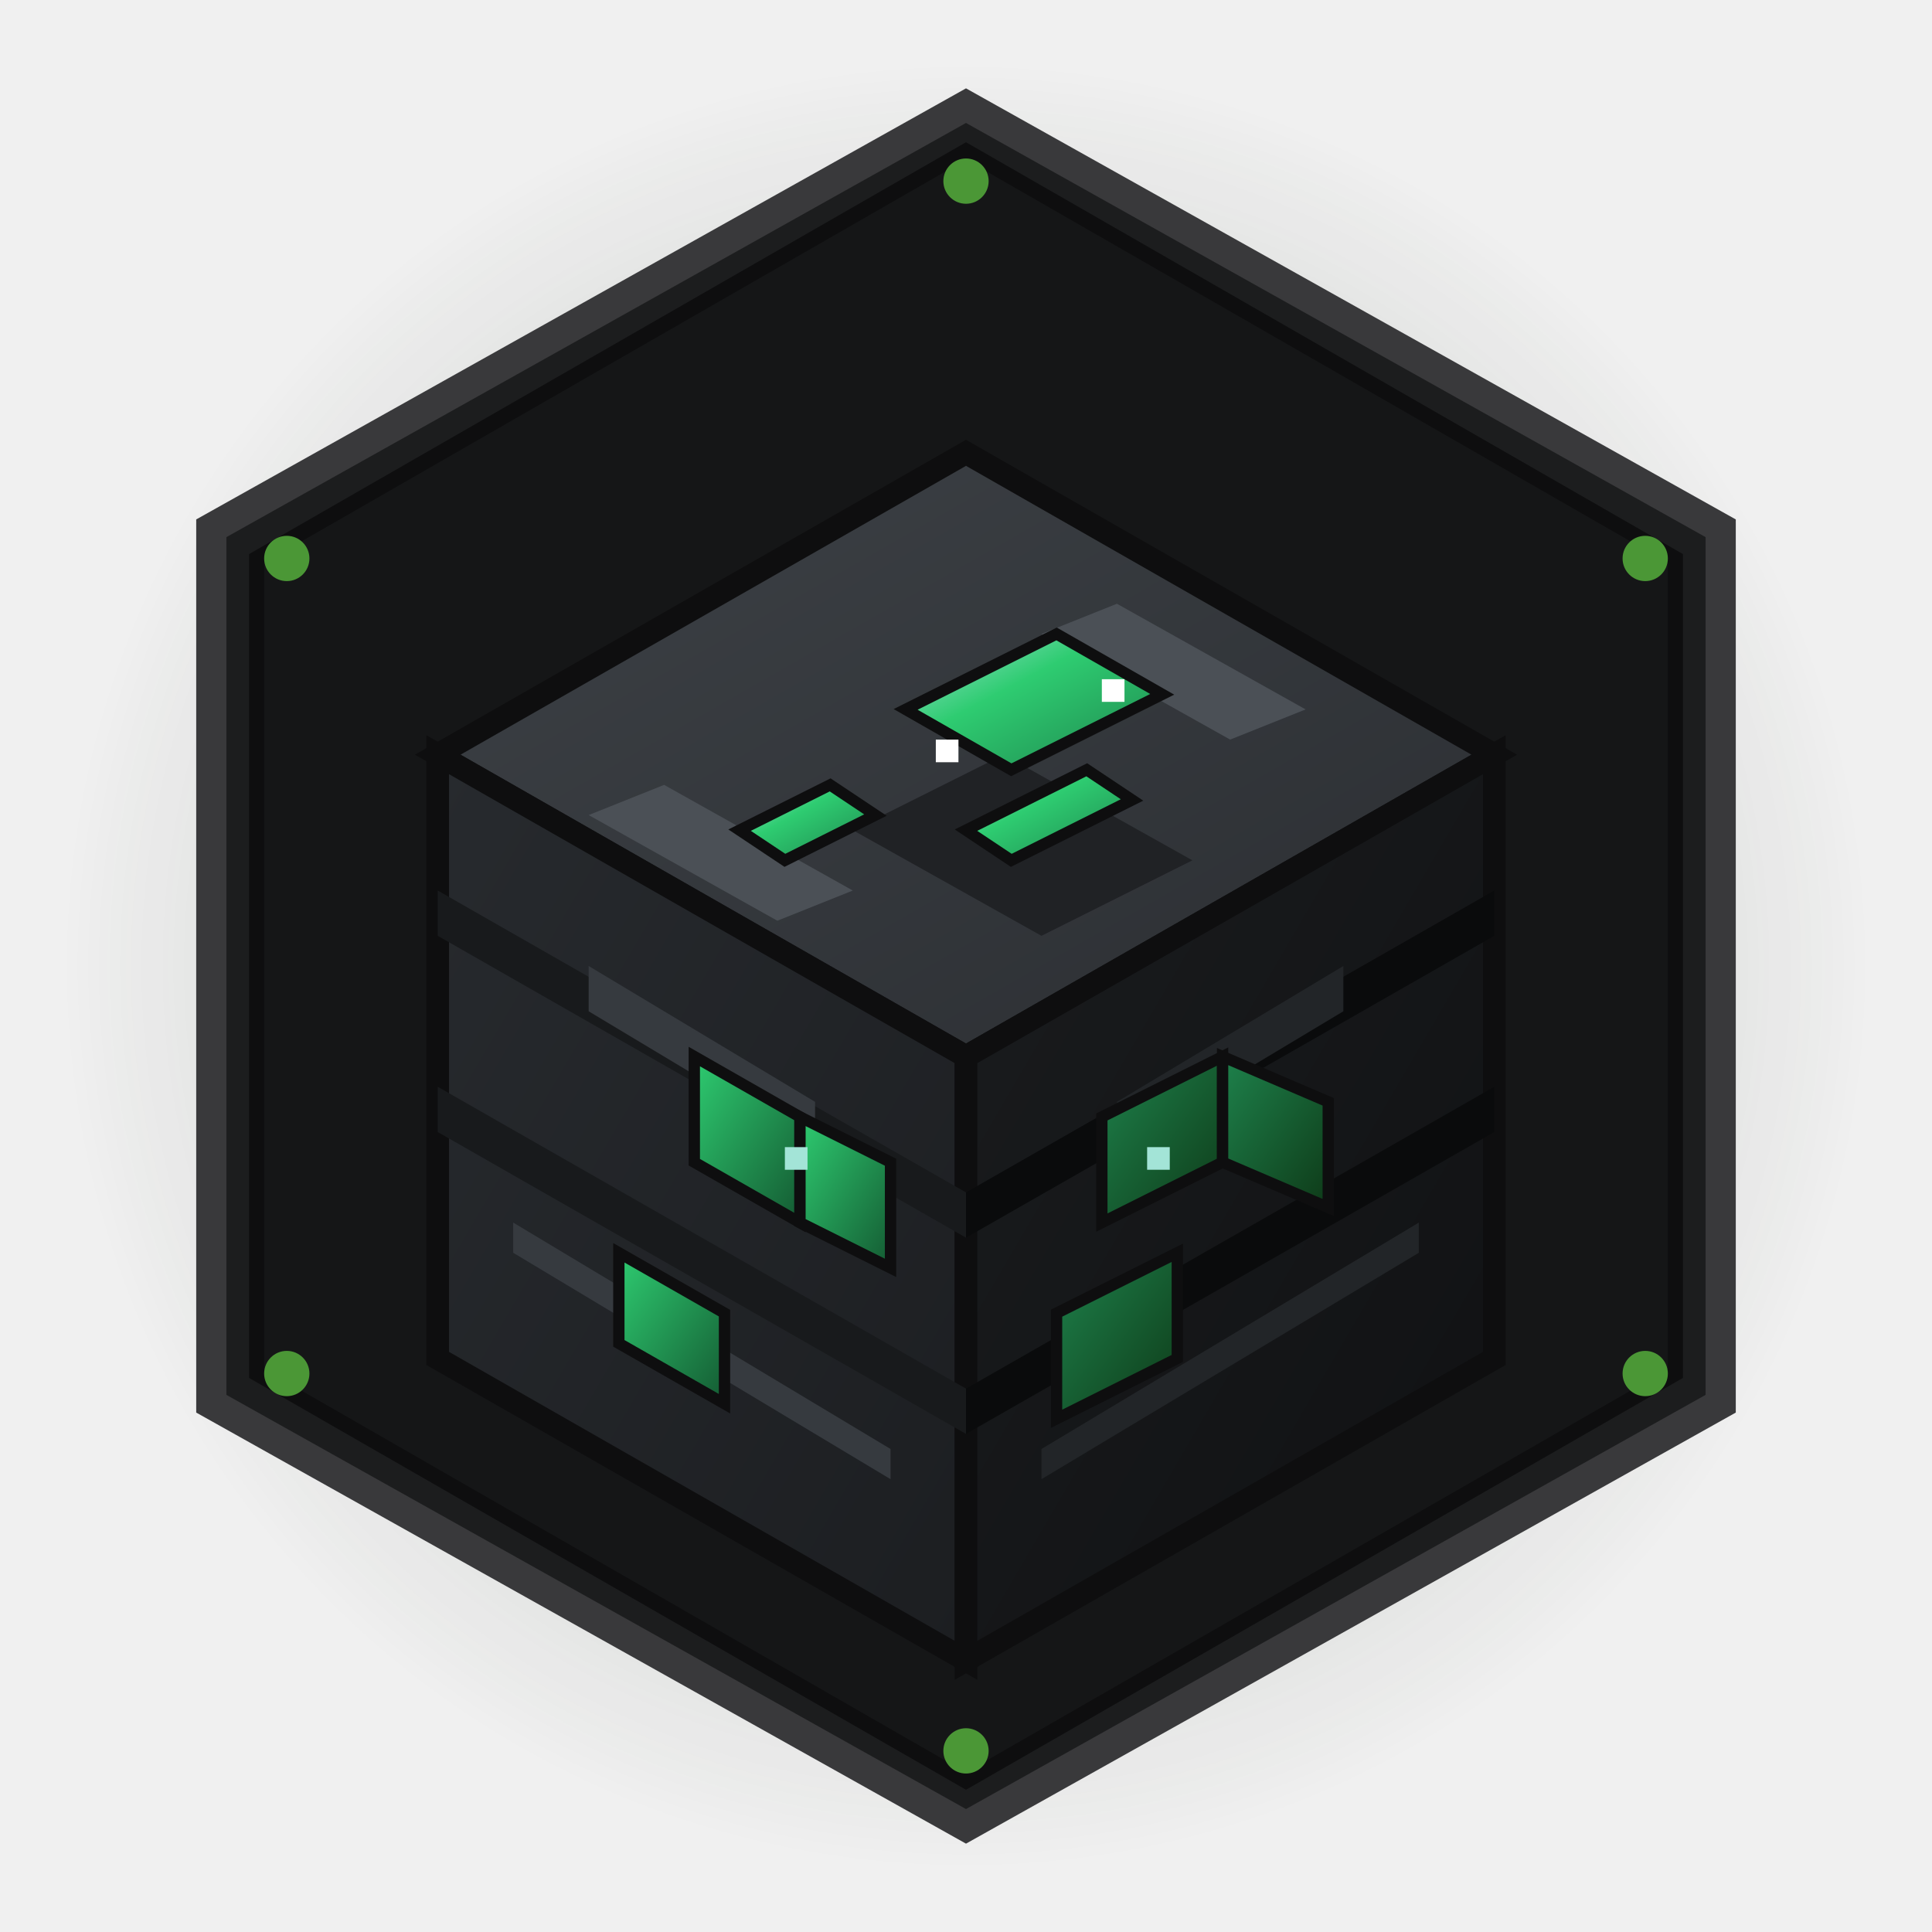
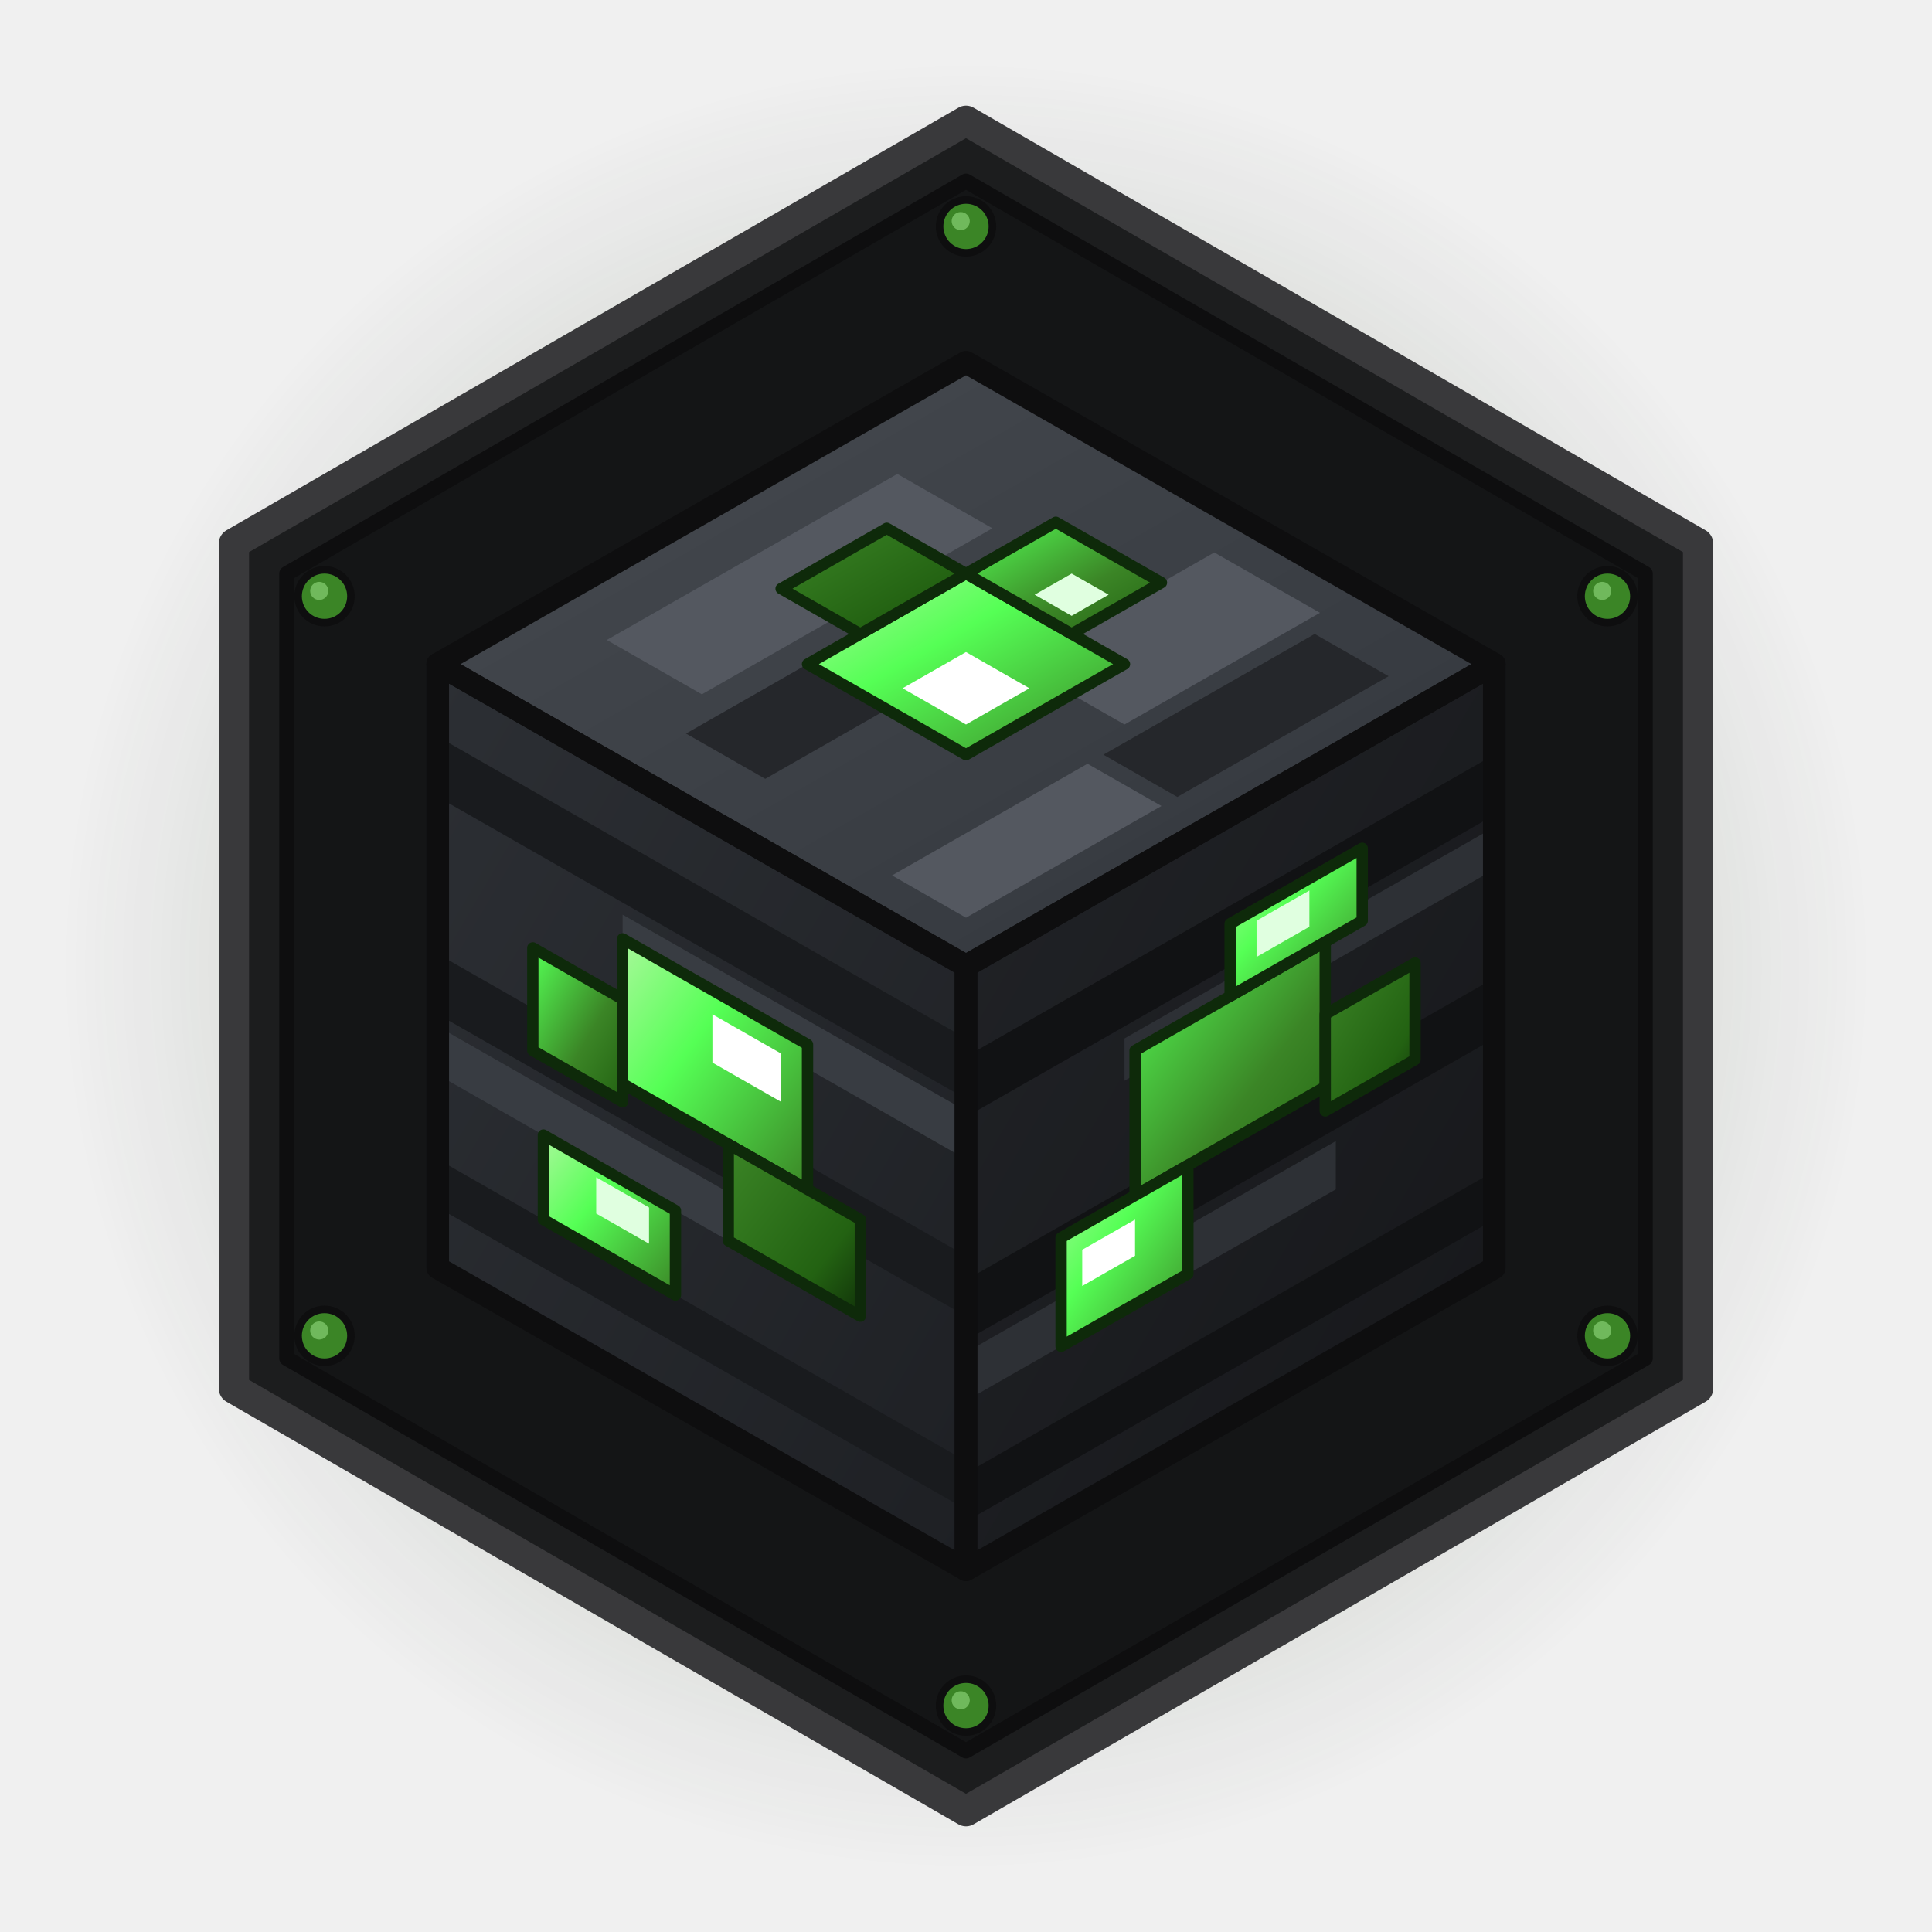
<svg xmlns="http://www.w3.org/2000/svg" width="256" height="256" viewBox="0 0 256 256" fill="none">
  <defs>
    <radialGradient id="emeraldGlow" cx="50%" cy="50%" r="50%">
-       <stop offset="0%" stop-color="#2ECC71" stop-opacity="0.35" />
-       <stop offset="70%" stop-color="#123D06" stop-opacity="0.1" />
+       <stop offset="0%" stop-color="#3B8526" stop-opacity="0.45" />
+       <stop offset="60%" stop-color="#236212" stop-opacity="0.15" />
      <stop offset="100%" stop-color="#161718" stop-opacity="0" />
    </radialGradient>
-     <linearGradient id="crystalTop" x1="0%" y1="0%" x2="100%" y2="100%">
-       <stop offset="0%" stop-color="#A3E4D7" />
-       <stop offset="40%" stop-color="#2ECC71" />
-       <stop offset="100%" stop-color="#1E824C" />
+     <linearGradient id="cBright" x1="0%" y1="0%" x2="100%" y2="100%">
+       <stop offset="0%" stop-color="#A8F89A" />
+       <stop offset="40%" stop-color="#55FF55" />
+       <stop offset="100%" stop-color="#3B8526" />
    </linearGradient>
-     <linearGradient id="crystalLeft" x1="0%" y1="0%" x2="100%" y2="100%">
-       <stop offset="0%" stop-color="#2ECC71" />
-       <stop offset="100%" stop-color="#145A32" />
+     <linearGradient id="cMedium" x1="0%" y1="0%" x2="100%" y2="100%">
+       <stop offset="0%" stop-color="#55FF55" />
+       <stop offset="60%" stop-color="#3B8526" />
+       <stop offset="100%" stop-color="#236212" />
    </linearGradient>
-     <linearGradient id="crystalRight" x1="0%" y1="0%" x2="100%" y2="100%">
-       <stop offset="0%" stop-color="#1E824C" />
-       <stop offset="100%" stop-color="#0E3A18" />
+     <linearGradient id="cDark" x1="0%" y1="0%" x2="100%" y2="100%">
+       <stop offset="0%" stop-color="#3B8526" />
+       <stop offset="70%" stop-color="#236212" />
+       <stop offset="100%" stop-color="#113309" />
    </linearGradient>
    <linearGradient id="deepslateTop" x1="0%" y1="0%" x2="100%" y2="100%">
-       <stop offset="0%" stop-color="#3D4146" />
-       <stop offset="100%" stop-color="#2B2E32" />
+       <stop offset="0%" stop-color="#464A50" />
+       <stop offset="100%" stop-color="#32363C" />
    </linearGradient>
    <linearGradient id="deepslateLeft" x1="0%" y1="0%" x2="100%" y2="100%">
-       <stop offset="0%" stop-color="#272A2E" />
-       <stop offset="100%" stop-color="#1C1E21" />
+       <stop offset="0%" stop-color="#2C2F34" />
+       <stop offset="100%" stop-color="#1E2024" />
    </linearGradient>
    <linearGradient id="deepslateRight" x1="0%" y1="0%" x2="100%" y2="100%">
-       <stop offset="0%" stop-color="#1A1C1E" />
-       <stop offset="100%" stop-color="#101113" />
+       <stop offset="0%" stop-color="#212327" />
+       <stop offset="100%" stop-color="#16171A" />
    </linearGradient>
  </defs>
  <circle cx="128" cy="128" r="120" fill="url(#emeraldGlow)" />
-   <polygon points="128,14 228,70 228,186 128,242 28,186 28,70" fill="#1C1D1E" stroke="#39393B" stroke-width="4" />
-   <polygon points="128,20 222,74 222,182 128,236 34,182 34,74" fill="#151617" stroke="#0E0E0F" stroke-width="2" />
-   <g transform="translate(128, 128)">
-     <polygon points="0,-68 70,-28 0,12 -70,-28" fill="url(#deepslateTop)" stroke="#0E0E0F" stroke-width="3" />
-     <polygon points="-70,-28 0,12 0,92 -70,52" fill="url(#deepslateLeft)" stroke="#0E0E0F" stroke-width="3" />
-     <polygon points="0,12 70,-28 70,52 0,92" fill="url(#deepslateRight)" stroke="#0E0E0F" stroke-width="3" />
-     <polygon points="-40,-24 -15,-10 -25,-6 -50,-20" fill="#4B5056" />
-     <polygon points="10,-4 -15,-18 5,-28 30,-14" fill="#202225" />
-     <polygon points="20,-48 45,-34 35,-30 10,-44" fill="#4B5056" />
-     <polygon points="-70,-10 0,30 0,36 -70,-4" fill="#181A1C" />
-     <polygon points="-70,16 0,56 0,62 -70,22" fill="#181A1C" />
-     <polygon points="-50,0 -20,18 -20,24 -50,6" fill="#363A3F" />
-     <polygon points="-60,34 -10,64 -10,68 -60,38" fill="#363A3F" />
-     <polygon points="0,30 70,-10 70,-4 0,36" fill="#0A0B0C" />
-     <polygon points="0,56 70,16 70,22 0,62" fill="#0A0B0C" />
-     <polygon points="20,18 50,0 50,6 20,24" fill="#222528" />
-     <polygon points="10,64 60,34 60,38 10,68" fill="#222528" />
-     <polygon points="-8,-34 12,-44 26,-36 6,-26" fill="url(#crystalTop)" stroke="#0E0E0F" stroke-width="1.5" />
-     <polygon points="0,-18 16,-26 22,-22 6,-14" fill="url(#crystalTop)" stroke="#0E0E0F" stroke-width="1.5" />
-     <polygon points="-30,-18 -18,-24 -12,-20 -24,-14" fill="url(#crystalTop)" stroke="#0E0E0F" stroke-width="1.5" />
-     <polygon points="-36,12 -22,20 -22,34 -36,26" fill="url(#crystalLeft)" stroke="#0E0E0F" stroke-width="1.5" />
-     <polygon points="-22,20 -10,26 -10,40 -22,34" fill="url(#crystalLeft)" stroke="#0E0E0F" stroke-width="1.5" />
-     <polygon points="-46,38 -32,46 -32,58 -46,50" fill="url(#crystalLeft)" stroke="#0E0E0F" stroke-width="1.5" />
-     <polygon points="18,20 34,12 34,26 18,34" fill="url(#crystalRight)" stroke="#0E0E0F" stroke-width="1.5" />
-     <polygon points="34,12 48,18 48,32 34,26" fill="url(#crystalRight)" stroke="#0E0E0F" stroke-width="1.5" />
-     <polygon points="12,46 28,38 28,52 12,60" fill="url(#crystalRight)" stroke="#0E0E0F" stroke-width="1.5" />
-     <rect x="-4" y="-30" width="3" height="3" fill="#FFFFFF" />
-     <rect x="18" y="-38" width="3" height="3" fill="#FFFFFF" />
-     <rect x="-24" y="24" width="3" height="3" fill="#A3E4D7" />
-     <rect x="24" y="24" width="3" height="3" fill="#A3E4D7" />
+   <polygon points="128,16 225,72 225,184 128,240 31,184 31,72" fill="#1C1D1E" stroke="#39393B" stroke-width="4" stroke-linejoin="round" />
+   <polygon points="128,24 218,76 218,180 128,232 38,180 38,76" fill="#141516" stroke="#0E0E0F" stroke-width="2" stroke-linejoin="round" />
+   <circle cx="128" cy="30" r="3.5" fill="#3B8526" stroke="#0E0E0F" stroke-width="1" />
+   <circle cx="127.3" cy="29.3" r="1.2" fill="#70B95C" />
+   <circle cx="213" cy="79" r="3.5" fill="#3B8526" stroke="#0E0E0F" stroke-width="1" />
+   <circle cx="212.3" cy="78.3" r="1.2" fill="#70B95C" />
+   <circle cx="213" cy="177" r="3.5" fill="#3B8526" stroke="#0E0E0F" stroke-width="1" />
+   <circle cx="212.3" cy="176.3" r="1.2" fill="#70B95C" />
+   <circle cx="128" cy="226" r="3.5" fill="#3B8526" stroke="#0E0E0F" stroke-width="1" />
+   <circle cx="127.3" cy="225.3" r="1.2" fill="#70B95C" />
+   <circle cx="43" cy="177" r="3.5" fill="#3B8526" stroke="#0E0E0F" stroke-width="1" />
+   <circle cx="42.3" cy="176.3" r="1.2" fill="#70B95C" />
+   <circle cx="43" cy="79" r="3.5" fill="#3B8526" stroke="#0E0E0F" stroke-width="1" />
+   <circle cx="42.3" cy="78.3" r="1.2" fill="#70B95C" />
+   <g id="isometric_block">
+     <polygon points="128,128 198,88 128,48 58,88" fill="url(#deepslateTop)" />
+     <polygon points="128,128 58,88 58,168 128,208" fill="url(#deepslateLeft)" />
+     <polygon points="128,128 198,88 198,168 128,208" fill="url(#deepslateRight)" />
+     <polygon points="128.0,121.6 153.9,106.8 144.1,101.2 118.2,116.0" fill="#545860" />
+     <polygon points="149.0,96.0 174.9,81.2 160.9,73.2 135.0,88.0" fill="#545860" />
+     <polygon points="93.0,92.0 131.5,70.0 118.9,62.8 80.4,84.8" fill="#545860" />
+     <polygon points="156.0,105.6 184.0,89.6 174.2,84.0 146.2,100.0" fill="#25272B" />
+     <polygon points="101.4,103.2 128.0,88.0 117.5,82.0 90.9,97.2" fill="#25272B" />
+     <polygon points="128.0,137.6 58.0,97.6 58.0,105.6 128.0,145.6" fill="#191B1E" />
+     <polygon points="128.0,147.2 82.5,121.2 82.5,127.6 128.0,153.6" fill="#383C42" />
+     <polygon points="128.0,166.4 58.0,126.4 58.0,134.4 128.0,174.4" fill="#191B1E" />
+     <polygon points="103.5,162.0 58.0,136.0 58.0,142.4 103.5,168.4" fill="#383C42" />
+     <polygon points="128.0,193.6 58.0,153.6 58.0,160.0 128.0,200.0" fill="#191B1E" />
+     <polygon points="128.0,140.0 198.0,100.0 198.0,108.0 128.0,148.0" fill="#111214" />
+     <polygon points="149.0,137.6 198.0,109.6 198.0,115.2 149.0,143.2" fill="#2D3035" />
+     <polygon points="128.0,169.6 198.0,129.6 198.0,137.6 128.0,177.6" fill="#111214" />
+     <polygon points="128.0,179.2 177.0,151.2 177.0,157.6 128.0,185.6" fill="#2D3035" />
+     <polygon points="128.0,195.2 198.0,155.2 198.0,161.6 128.0,201.6" fill="#111214" />
+     <polygon points="128.0,100.0 149.0,88.0 128.0,76.0 107.0,88.0" fill="url(#cBright)" stroke="#0E2A0A" stroke-width="1.5" stroke-linejoin="round" />
+     <polygon points="142.0,84.0 153.9,77.2 139.9,69.2 128.0,76.0" fill="url(#cMedium)" stroke="#0E2A0A" stroke-width="1.5" stroke-linejoin="round" />
+     <polygon points="114.0,84.0 128.0,76.0 117.5,70.0 103.5,78.0" fill="url(#cDark)" stroke="#0E2A0A" stroke-width="1.5" stroke-linejoin="round" />
+     <polygon points="128.0,96.0 136.4,91.2 128.0,86.4 119.6,91.2" fill="#FFFFFF" />
+     <polygon points="142.0,81.6 146.9,78.8 142.0,76.0 137.1,78.8" fill="#E0FFE0" />
+     <polygon points="107.0,138.4 82.5,124.4 82.5,143.6 107.0,157.6" fill="url(#cBright)" stroke="#0E2A0A" stroke-width="1.5" stroke-linejoin="round" />
+     <polygon points="82.5,132.4 70.6,125.6 70.6,139.2 82.5,146.0" fill="url(#cMedium)" stroke="#0E2A0A" stroke-width="1.5" stroke-linejoin="round" />
+     <polygon points="114.0,161.6 96.5,151.6 96.5,164.4 114.0,174.4" fill="url(#cDark)" stroke="#0E2A0A" stroke-width="1.5" stroke-linejoin="round" />
+     <polygon points="89.5,160.4 72.0,150.4 72.0,161.6 89.5,171.6" fill="url(#cBright)" stroke="#0E2A0A" stroke-width="1.5" stroke-linejoin="round" />
+     <polygon points="103.5,139.6 94.4,134.4 94.4,140.8 103.5,146.0" fill="#FFFFFF" />
+     <polygon points="86.0,160.0 79.0,156.0 79.0,160.8 86.0,164.8" fill="#E0FFE0" />
+     <polygon points="150.4,139.2 175.6,124.8 175.6,144.0 150.4,158.4" fill="url(#cMedium)" stroke="#0E2A0A" stroke-width="1.5" stroke-linejoin="round" />
+     <polygon points="175.6,134.4 187.5,127.6 187.5,140.4 175.6,147.2" fill="url(#cDark)" stroke="#0E2A0A" stroke-width="1.5" stroke-linejoin="round" />
+     <polygon points="140.6,164.0 157.4,154.4 157.4,168.8 140.6,178.4" fill="url(#cBright)" stroke="#0E2A0A" stroke-width="1.5" stroke-linejoin="round" />
+     <polygon points="163.0,122.4 180.5,112.4 180.5,122.0 163.0,132.0" fill="url(#cBright)" stroke="#0E2A0A" stroke-width="1.5" stroke-linejoin="round" />
+     <polygon points="143.4,165.6 150.4,161.6 150.4,166.4 143.4,170.4" fill="#FFFFFF" />
+     <polygon points="166.5,122.0 173.5,118.0 173.5,122.8 166.5,126.8" fill="#E0FFE0" />
+     <polygon points="128,128 198,88 128,48 58,88" fill="none" stroke="#0E0E0F" stroke-width="3" stroke-linejoin="round" />
+     <polygon points="128,128 58,88 58,168 128,208" fill="none" stroke="#0E0E0F" stroke-width="3" stroke-linejoin="round" />
+     <polygon points="128,128 198,88 198,168 128,208" fill="none" stroke="#0E0E0F" stroke-width="3" stroke-linejoin="round" />
  </g>
-   <circle cx="128" cy="24" r="3" fill="#4B9736" />
-   <circle cx="218" cy="74" r="3" fill="#4B9736" />
-   <circle cx="218" cy="182" r="3" fill="#4B9736" />
-   <circle cx="128" cy="232" r="3" fill="#4B9736" />
-   <circle cx="38" cy="182" r="3" fill="#4B9736" />
-   <circle cx="38" cy="74" r="3" fill="#4B9736" />
</svg>
